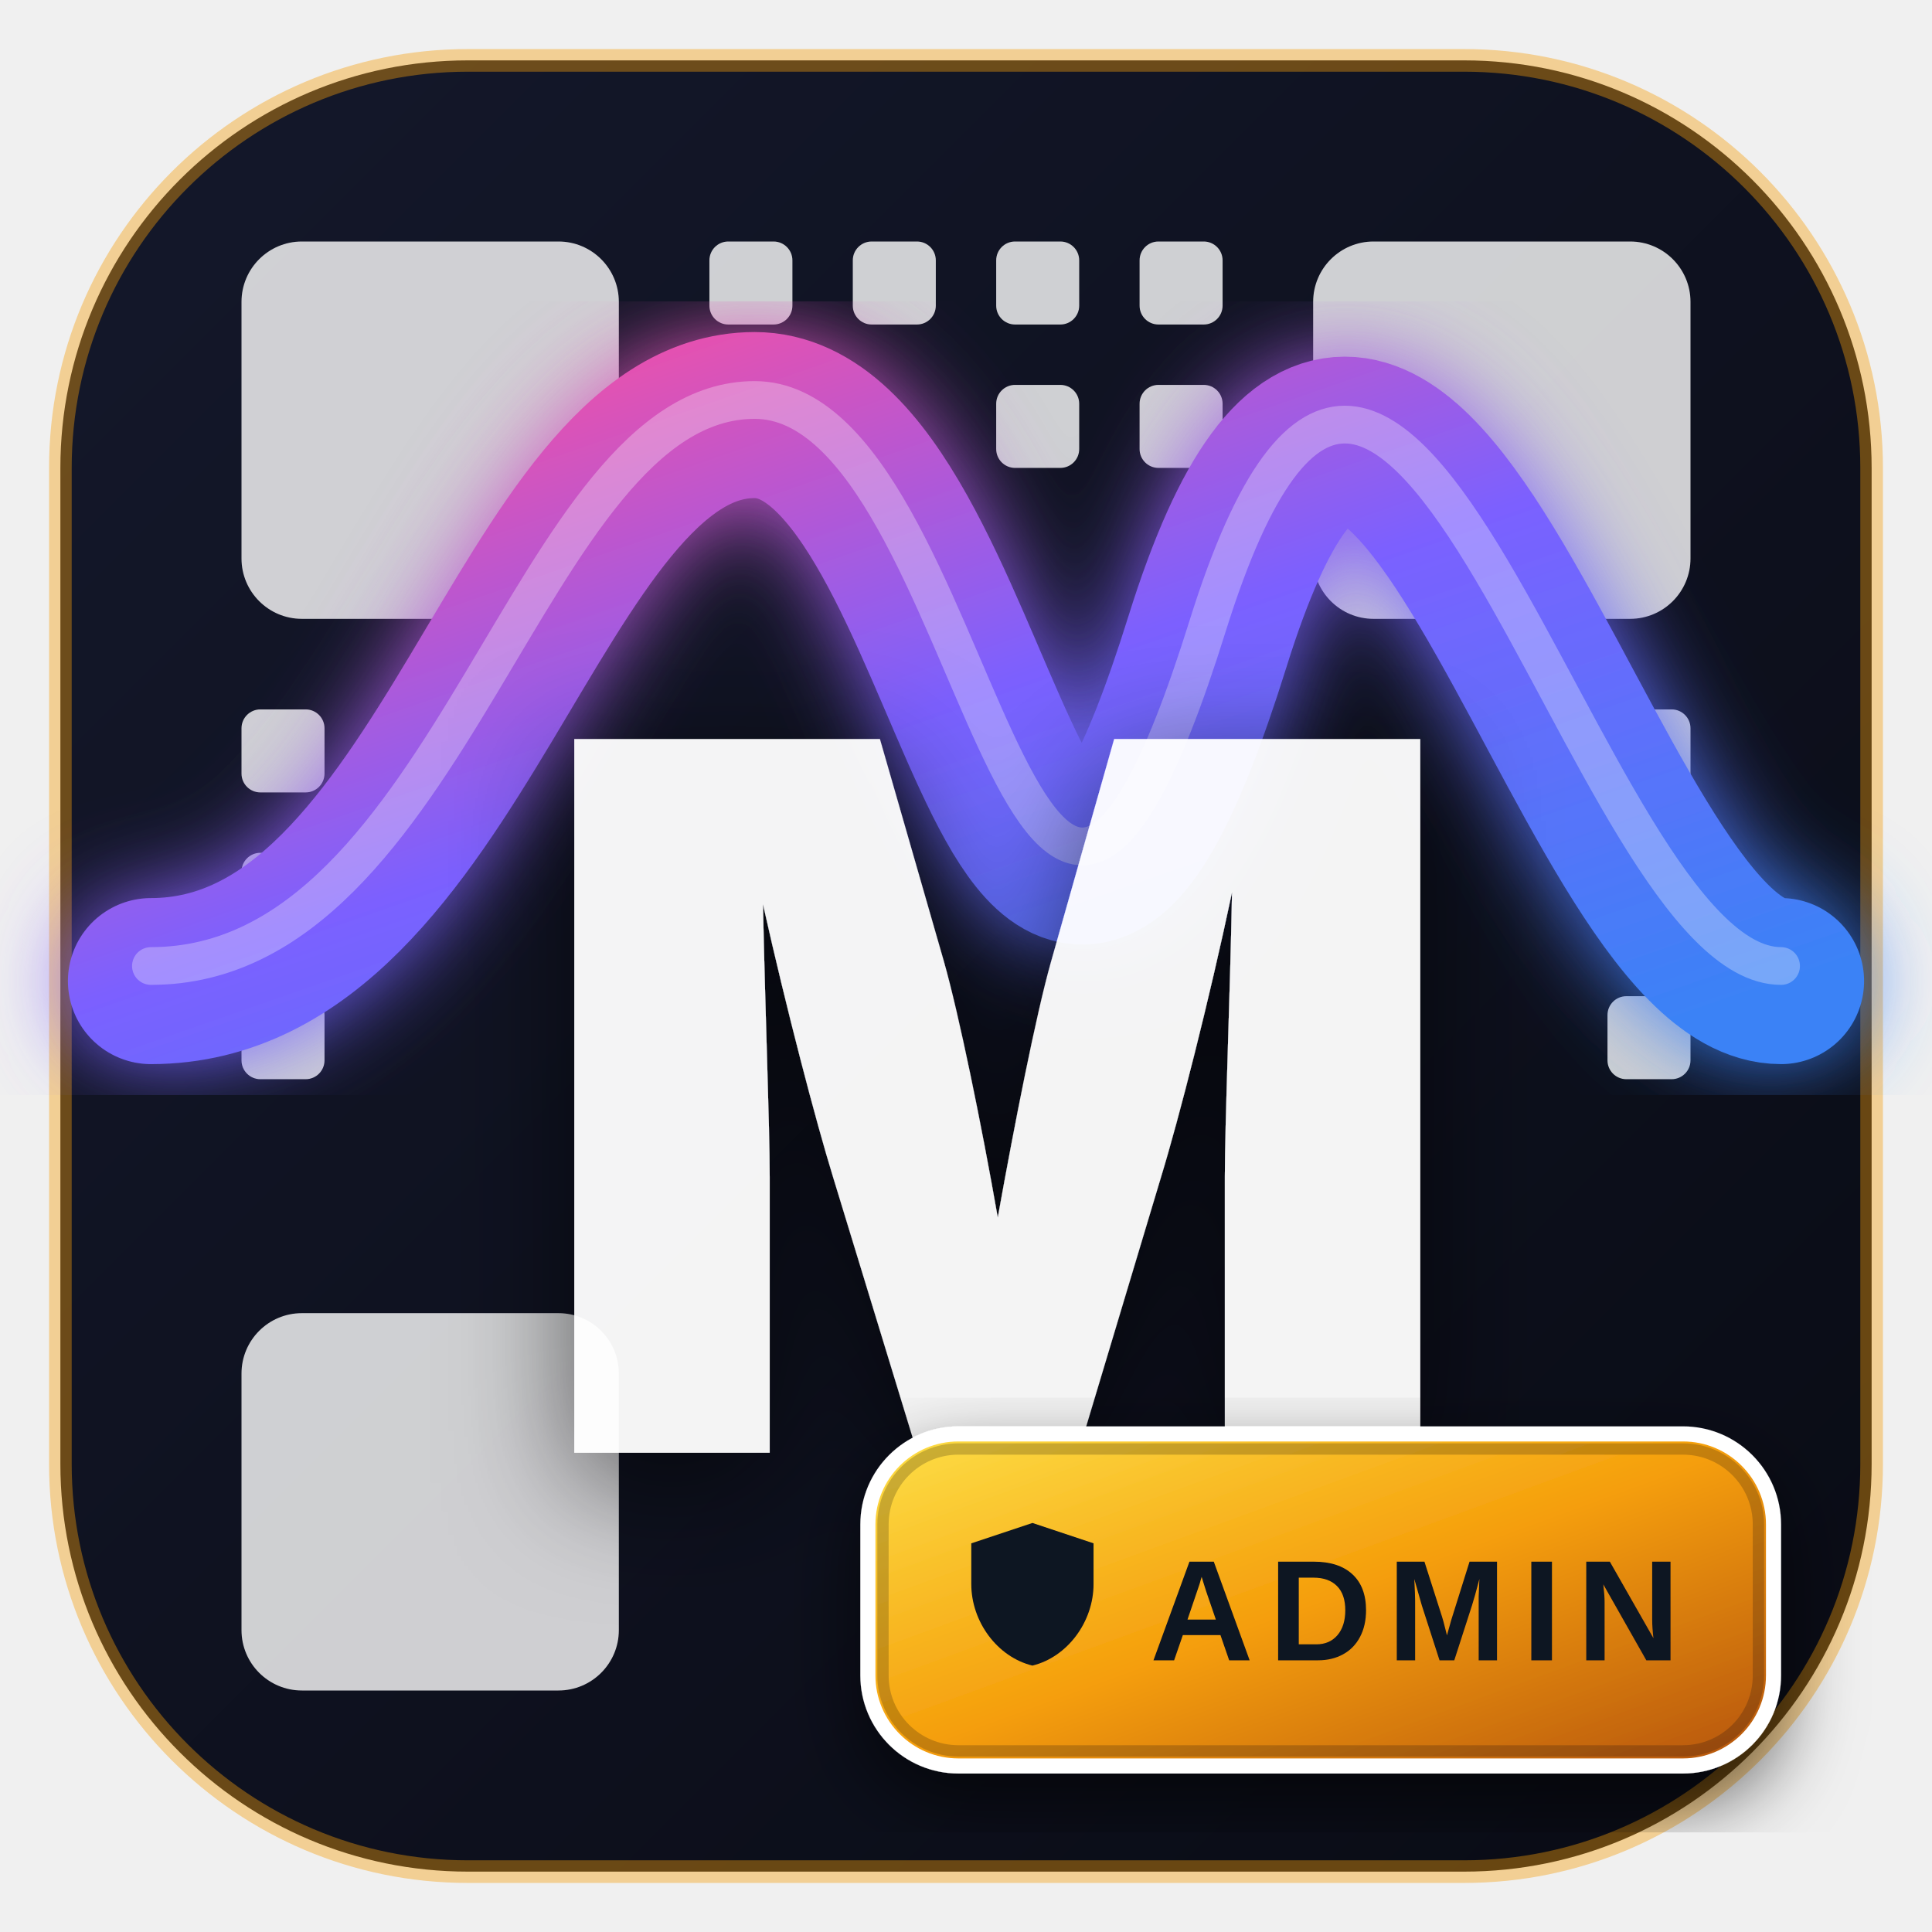
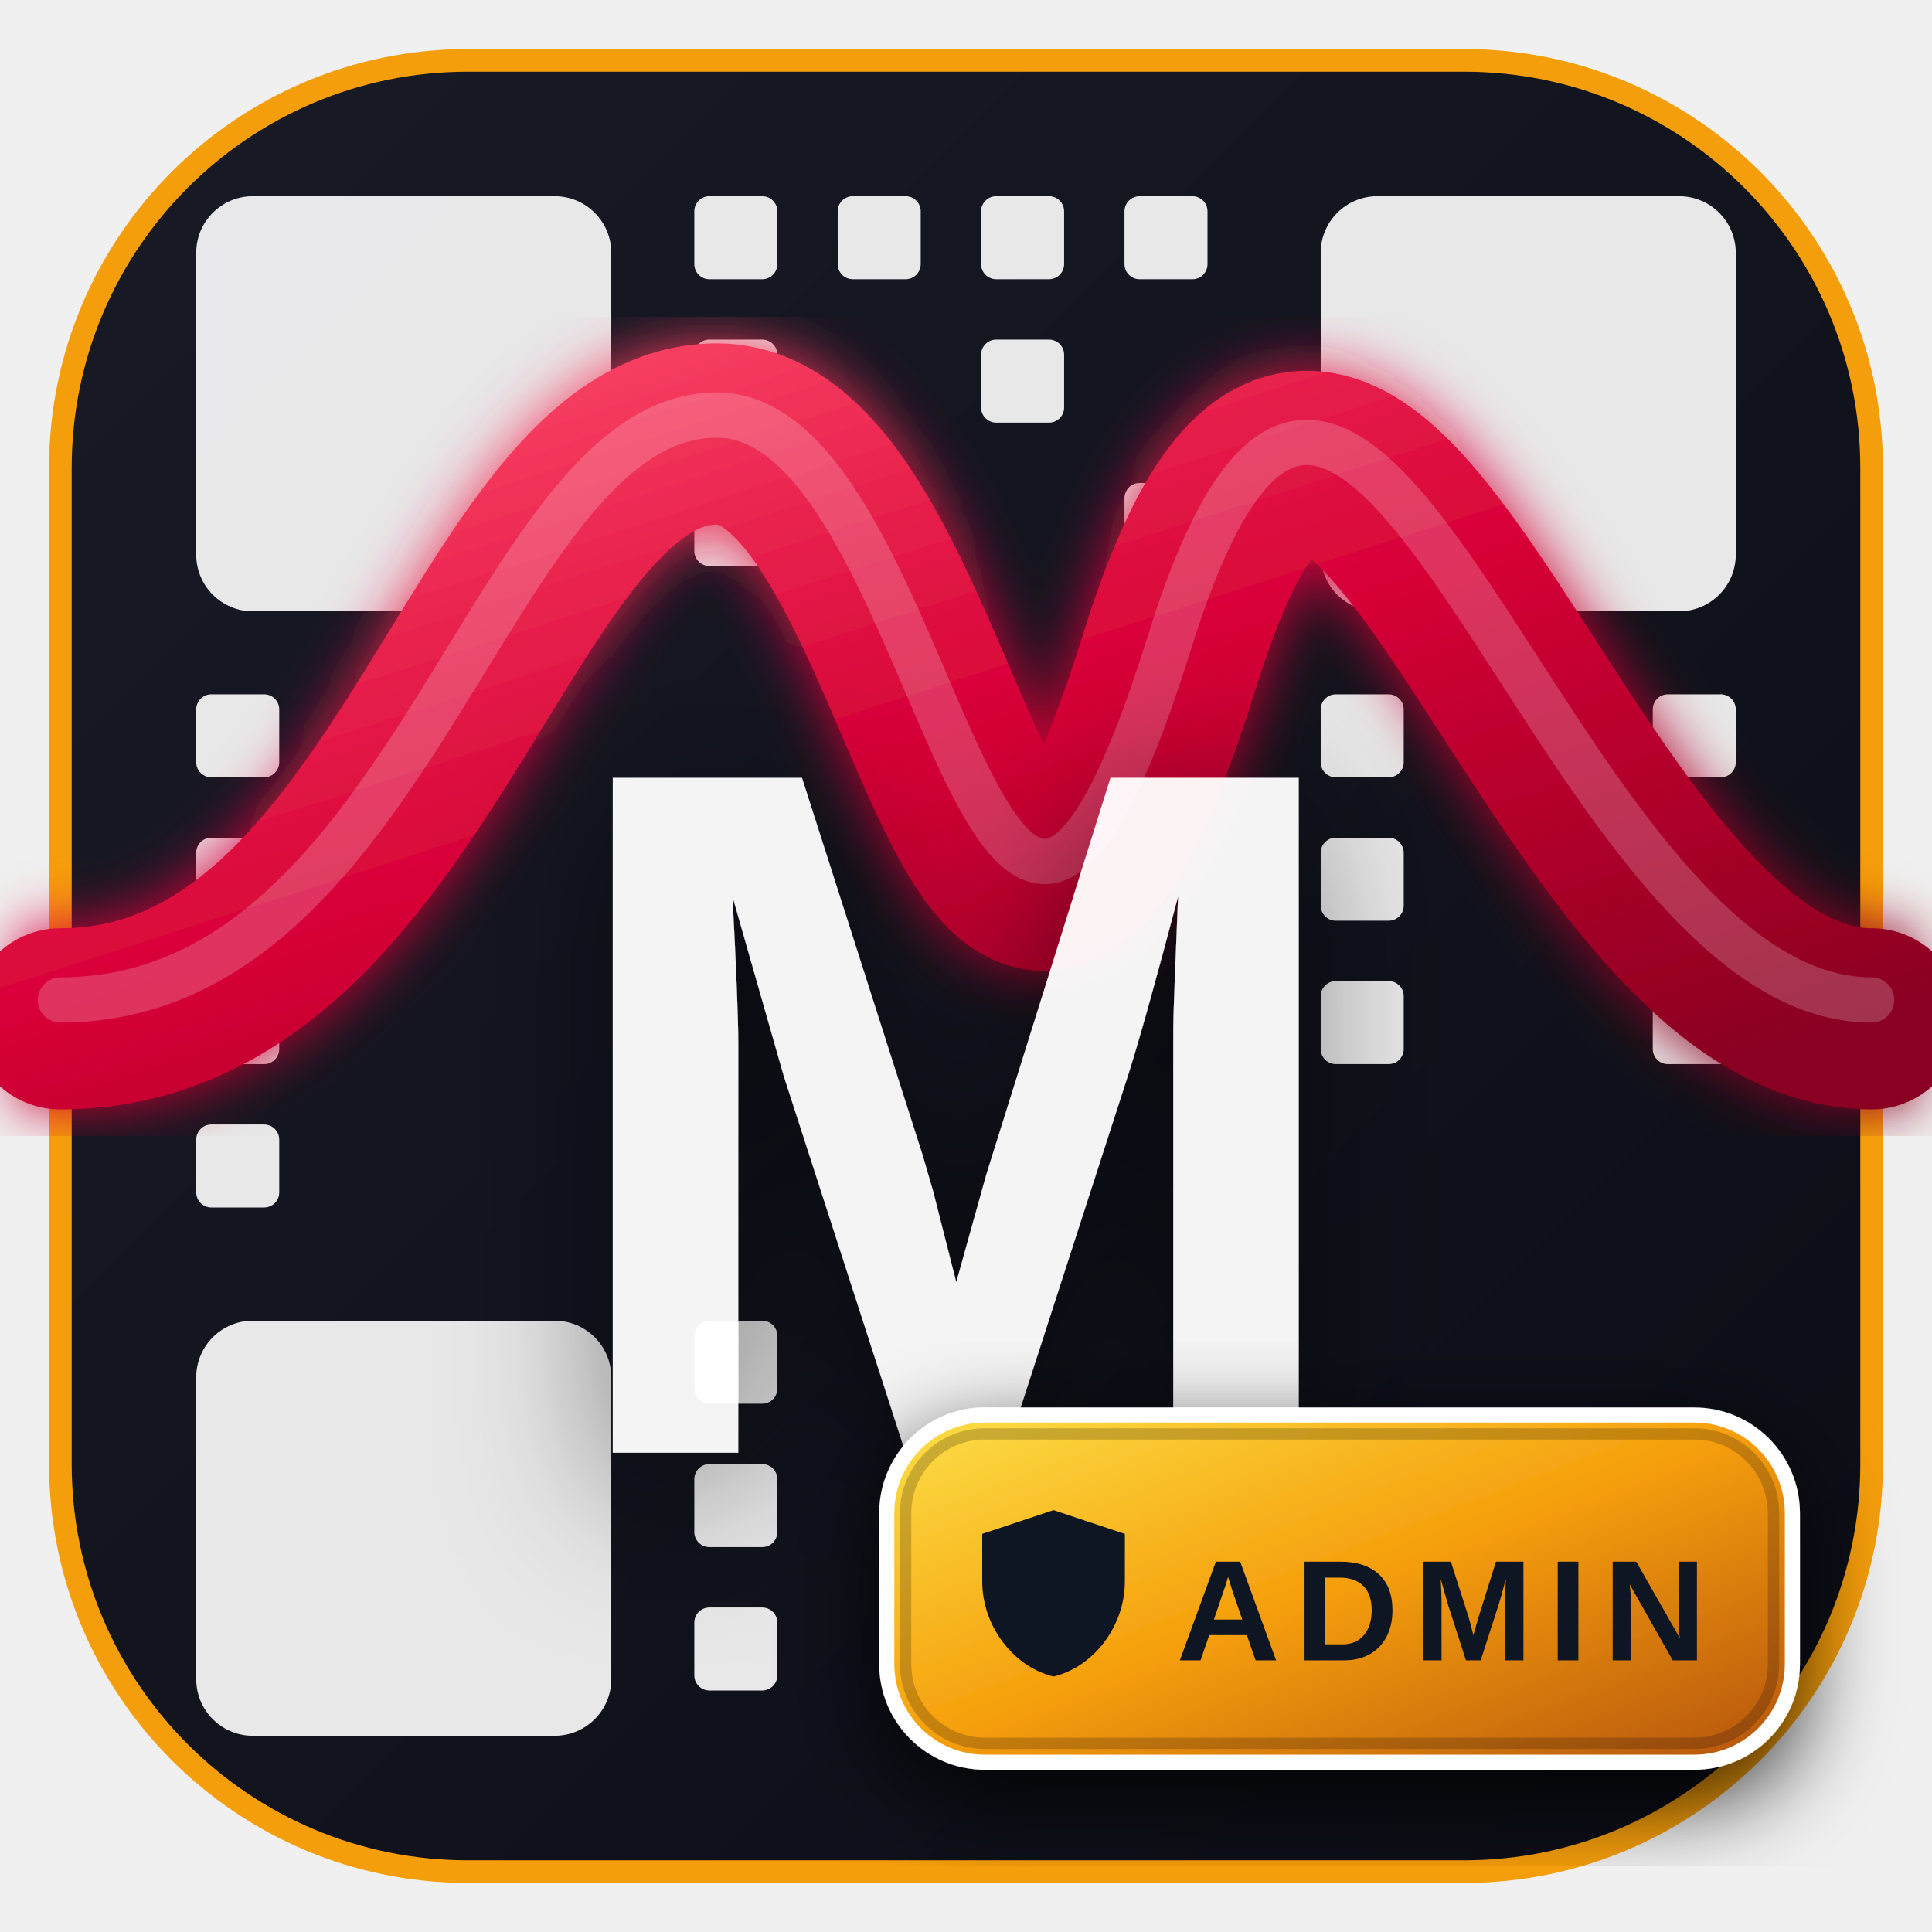
<svg xmlns="http://www.w3.org/2000/svg" viewBox="0 0 512 512" width="512" height="512" fill="none">
  <defs>
-     <linearGradient id="bg-grad" x1="0%" y1="0%" x2="100%" y2="100%">
-       <stop offset="0%" stop-color="#14182B" />
-       <stop offset="100%" stop-color="#090B14" />
+     <linearGradient id="app-bg" x1="0%" y1="0%" x2="100%" y2="100%">
+       <stop offset="0%" stop-color="#181A26" />
+       <stop offset="100%" stop-color="#0B0D15" />
    </linearGradient>
    <linearGradient id="ribbon-grad" x1="0%" y1="0%" x2="100%" y2="100%">
-       <stop offset="0%" stop-color="#FF4D9D" />
-       <stop offset="50%" stop-color="#7B61FF" />
-       <stop offset="100%" stop-color="#3B82F6" />
+       <stop offset="0%" stop-color="#FF4D6A" />
+       <stop offset="50%" stop-color="#D60036" />
+       <stop offset="100%" stop-color="#8A0020" />
    </linearGradient>
-     <linearGradient id="admin-gold-grad" x1="0%" y1="0%" x2="100%" y2="100%">
+     <filter id="ribbon-glow" x="-20%" y="-20%" width="140%" height="140%">
+       <feGaussianBlur stdDeviation="8" result="blur" />
+       <feComposite in="SourceGraphic" in2="blur" operator="over" />
+     </filter>
+     <linearGradient id="gold-badge-grad" x1="0%" y1="0%" x2="100%" y2="100%">
      <stop offset="0%" stop-color="#FDE047" />
      <stop offset="50%" stop-color="#F59E0B" />
      <stop offset="100%" stop-color="#B45309" />
    </linearGradient>
-     <filter id="ribbon-glow" x="-20%" y="-20%" width="140%" height="140%">
-       <feGaussianBlur stdDeviation="12" result="blur" />
-       <feComposite in="SourceGraphic" in2="blur" operator="over" />
-     </filter>
-     <filter id="badge-shadow" x="-20%" y="-20%" width="140%" height="140%">
-       <feDropShadow dx="0" dy="8" stdDeviation="10" flood-color="#000000" flood-opacity="0.6" />
+     <filter id="badge-shadow" x="-30%" y="-30%" width="160%" height="160%">
+       <feDropShadow dx="0" dy="8" stdDeviation="12" flood-color="#000000" flood-opacity="0.8" />
    </filter>
  </defs>
-   <rect x="16" y="16" width="480" height="480" rx="108" fill="url(#bg-grad)" stroke="rgba(245, 158, 11, 0.4)" stroke-width="6" />
-   <g fill="#FFFFFF" opacity="0.8">
-     <rect x="64" y="64" width="100" height="100" rx="16" />
-     <rect x="78" y="78" width="72" height="72" rx="10" fill="none" stroke="#FFFFFF" stroke-width="10" />
-     <rect x="96" y="96" width="36" height="36" rx="6" />
-     <rect x="348" y="64" width="100" height="100" rx="16" />
-     <rect x="362" y="78" width="72" height="72" rx="10" fill="none" stroke="#FFFFFF" stroke-width="10" />
-     <rect x="380" y="96" width="36" height="36" rx="6" />
-     <rect x="64" y="348" width="100" height="100" rx="16" />
-     <rect x="78" y="362" width="72" height="72" rx="10" fill="none" stroke="#FFFFFF" stroke-width="10" />
-     <rect x="96" y="380" width="36" height="36" rx="6" />
-     <rect x="188" y="64" width="22" height="22" rx="5" />
-     <rect x="226" y="64" width="22" height="22" rx="5" />
-     <rect x="264" y="64" width="22" height="22" rx="5" />
-     <rect x="302" y="64" width="22" height="22" rx="5" />
-     <rect x="188" y="102" width="22" height="22" rx="5" />
-     <rect x="264" y="102" width="22" height="22" rx="5" />
-     <rect x="302" y="102" width="22" height="22" rx="5" />
-     <rect x="64" y="188" width="22" height="22" rx="5" />
-     <rect x="64" y="226" width="22" height="22" rx="5" />
-     <rect x="64" y="264" width="22" height="22" rx="5" />
-     <rect x="426" y="188" width="22" height="22" rx="5" />
-     <rect x="426" y="226" width="22" height="22" rx="5" />
-     <rect x="426" y="264" width="22" height="22" rx="5" />
+   <rect x="16" y="16" width="480" height="480" rx="108" fill="url(#app-bg)" stroke="#F59E0B" stroke-width="6" />
+   <g fill="#FFFFFF" opacity="0.9">
+     <rect x="52" y="52" width="110" height="110" rx="15" />
+     <rect x="68" y="68" width="78" height="78" rx="8" fill="none" stroke="#FFFFFF" stroke-width="11" />
+     <rect x="88" y="88" width="38" height="38" rx="4" />
+     <rect x="350" y="52" width="110" height="110" rx="15" />
+     <rect x="366" y="68" width="78" height="78" rx="8" fill="none" stroke="#FFFFFF" stroke-width="11" />
+     <rect x="386" y="88" width="38" height="38" rx="4" />
+     <rect x="52" y="350" width="110" height="110" rx="15" />
+     <rect x="68" y="366" width="78" height="78" rx="8" fill="none" stroke="#FFFFFF" stroke-width="11" />
+     <rect x="88" y="386" width="38" height="38" rx="4" />
+     <rect x="184" y="52" width="22" height="22" rx="4" />
+     <rect x="222" y="52" width="22" height="22" rx="4" />
+     <rect x="260" y="52" width="22" height="22" rx="4" />
+     <rect x="298" y="52" width="22" height="22" rx="4" />
+     <rect x="184" y="90" width="22" height="22" rx="4" />
+     <rect x="260" y="90" width="22" height="22" rx="4" />
+     <rect x="184" y="128" width="22" height="22" rx="4" />
+     <rect x="222" y="128" width="22" height="22" rx="4" />
+     <rect x="298" y="128" width="22" height="22" rx="4" />
+     <rect x="52" y="184" width="22" height="22" rx="4" />
+     <rect x="52" y="222" width="22" height="22" rx="4" />
+     <rect x="52" y="260" width="22" height="22" rx="4" />
+     <rect x="52" y="298" width="22" height="22" rx="4" />
+     <rect x="350" y="184" width="22" height="22" rx="4" />
+     <rect x="350" y="222" width="22" height="22" rx="4" />
+     <rect x="350" y="260" width="22" height="22" rx="4" />
+     <rect x="438" y="184" width="22" height="22" rx="4" />
+     <rect x="438" y="222" width="22" height="22" rx="4" />
+     <rect x="438" y="260" width="22" height="22" rx="4" />
+     <rect x="184" y="350" width="22" height="22" rx="4" />
+     <rect x="184" y="388" width="22" height="22" rx="4" />
+     <rect x="184" y="426" width="22" height="22" rx="4" />
  </g>
-   <path d="M 40,260             C 120,260 140,110 200,110             C 260,110 270,330 320,170             C 370,10 420,260 472,260" stroke="url(#ribbon-grad)" stroke-width="44" stroke-linecap="round" stroke-linejoin="round" fill="none" filter="url(#ribbon-glow)" />
-   <path d="M 40,260             C 120,260 140,110 200,110             C 260,110 270,330 320,170             C 370,10 420,260 472,260" stroke="rgba(255,255,255,0.3)" stroke-width="10" stroke-linecap="round" stroke-linejoin="round" fill="none" transform="translate(0, -4)" />
-   <text x="140" y="385" font-family="'Outfit', 'Inter', Arial, sans-serif" font-weight="900" font-size="260" fill="#FFFFFF" opacity="0.95" style="filter: drop-shadow(0px 8px 16px rgba(0,0,0,0.6))">M</text>
+   <path d="M 16,270             C 110,270 130,115 190,115             C 250,115 260,335 310,175             C 360,15 410,270 496,270" stroke="url(#ribbon-grad)" stroke-width="48" stroke-linecap="round" stroke-linejoin="round" fill="none" filter="url(#ribbon-glow)" />
+   <path d="M 16,270             C 110,270 130,115 190,115             C 250,115 260,335 310,175             C 360,15 410,270 496,270" stroke="rgba(255,255,255,0.2)" stroke-width="12" stroke-linecap="round" stroke-linejoin="round" fill="none" transform="translate(0, -5)" />
+   <text x="145" y="385" font-family="'Outfit', Arial, sans-serif" font-weight="900" font-size="260" fill="#FFFFFF" opacity="0.95" style="filter: drop-shadow(0px 10px 20px rgba(0,0,0,0.5))">M</text>
  <g filter="url(#badge-shadow)">
-     <rect x="230" y="380" width="240" height="88" rx="24" fill="url(#admin-gold-grad)" stroke="#FFFFFF" stroke-width="4" />
-     <rect x="234" y="384" width="232" height="80" rx="20" fill="none" stroke="rgba(0,0,0,0.2)" stroke-width="3" />
-     <g transform="translate(252, 400) scale(1.8)" fill="#0F1221">
+     <rect x="235" y="375" width="240" height="92" rx="26" fill="url(#gold-badge-grad)" stroke="#FFFFFF" stroke-width="4" />
+     <rect x="240" y="380" width="230" height="82" rx="21" fill="none" stroke="rgba(0,0,0,0.2)" stroke-width="3" />
+     <g transform="translate(254, 396) scale(2.1)" fill="#0F1221">
      <path d="M12 2L3 5v6c0 5.55 3.84 10.74 9 12 5.16-1.26 9-6.45 9-12V5l-9-3z" />
    </g>
-     <text x="375" y="440" text-anchor="middle" font-family="'Outfit', Arial, sans-serif" font-weight="900" font-size="38" fill="#0F1221" letter-spacing="4">ADMIN</text>
+     <text x="382" y="440" text-anchor="middle" font-family="'Outfit', Arial, sans-serif" font-weight="900" font-size="38" fill="#0F1221" letter-spacing="4">ADMIN</text>
  </g>
</svg>
